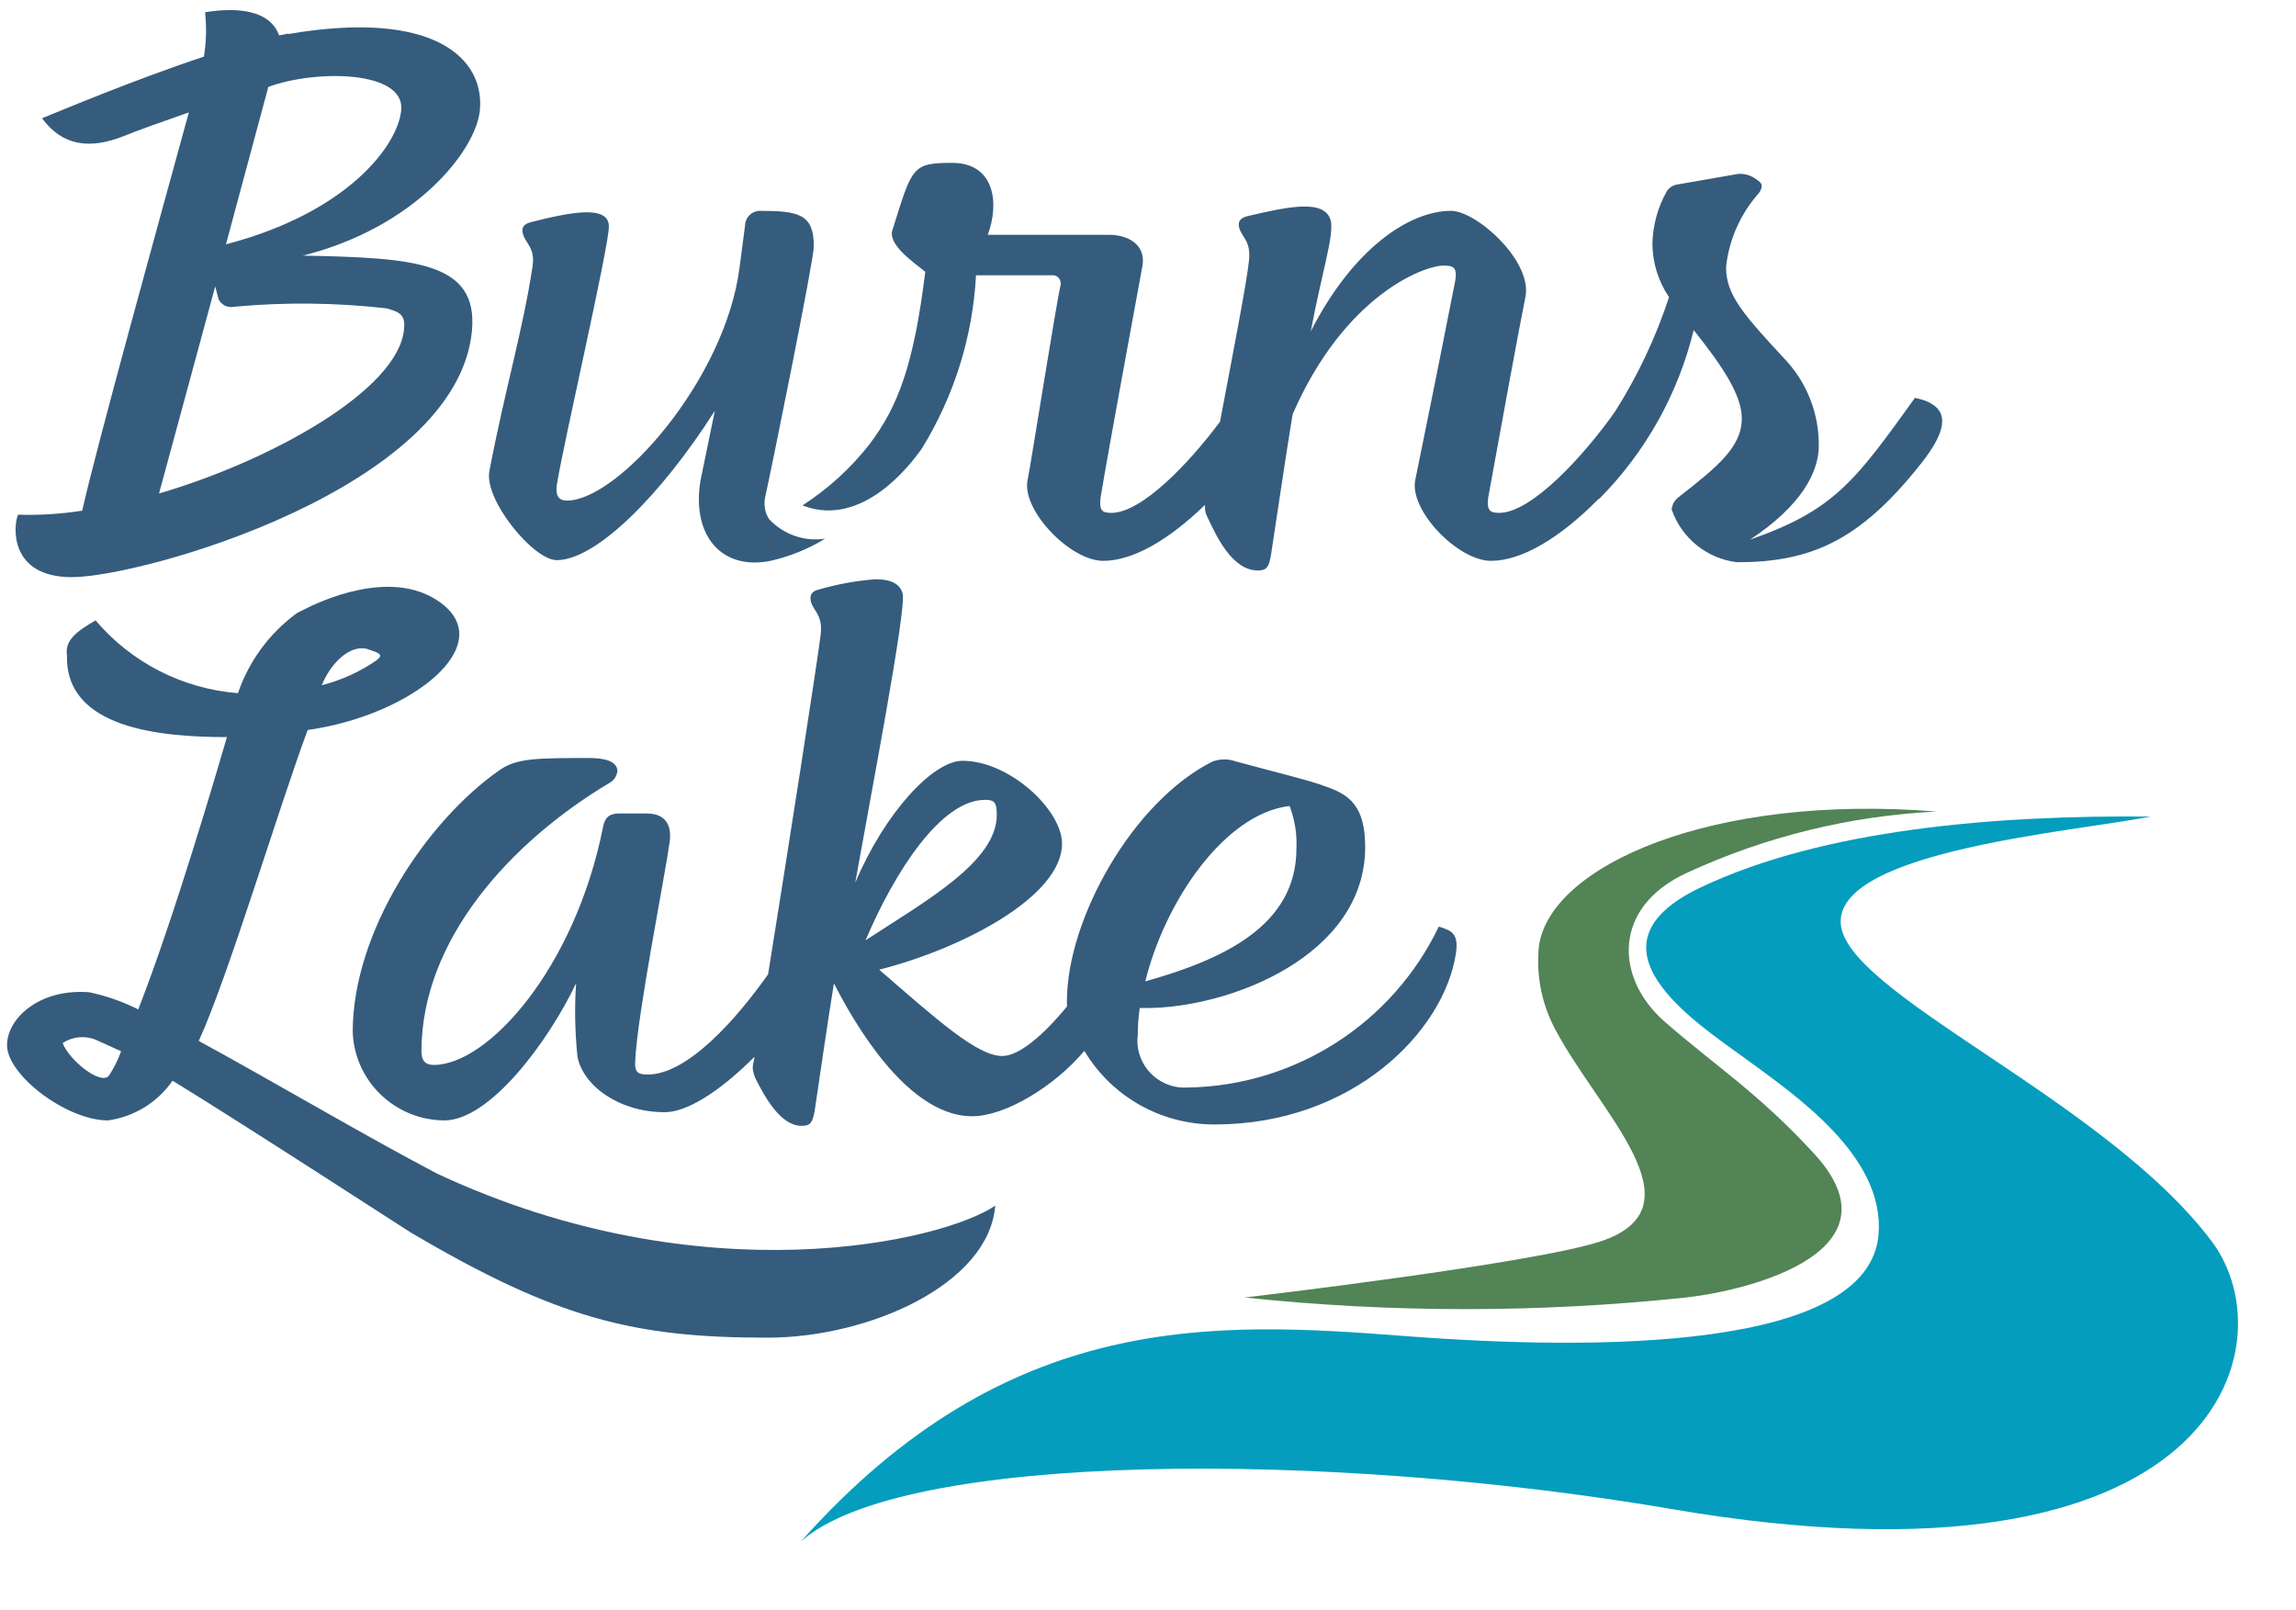
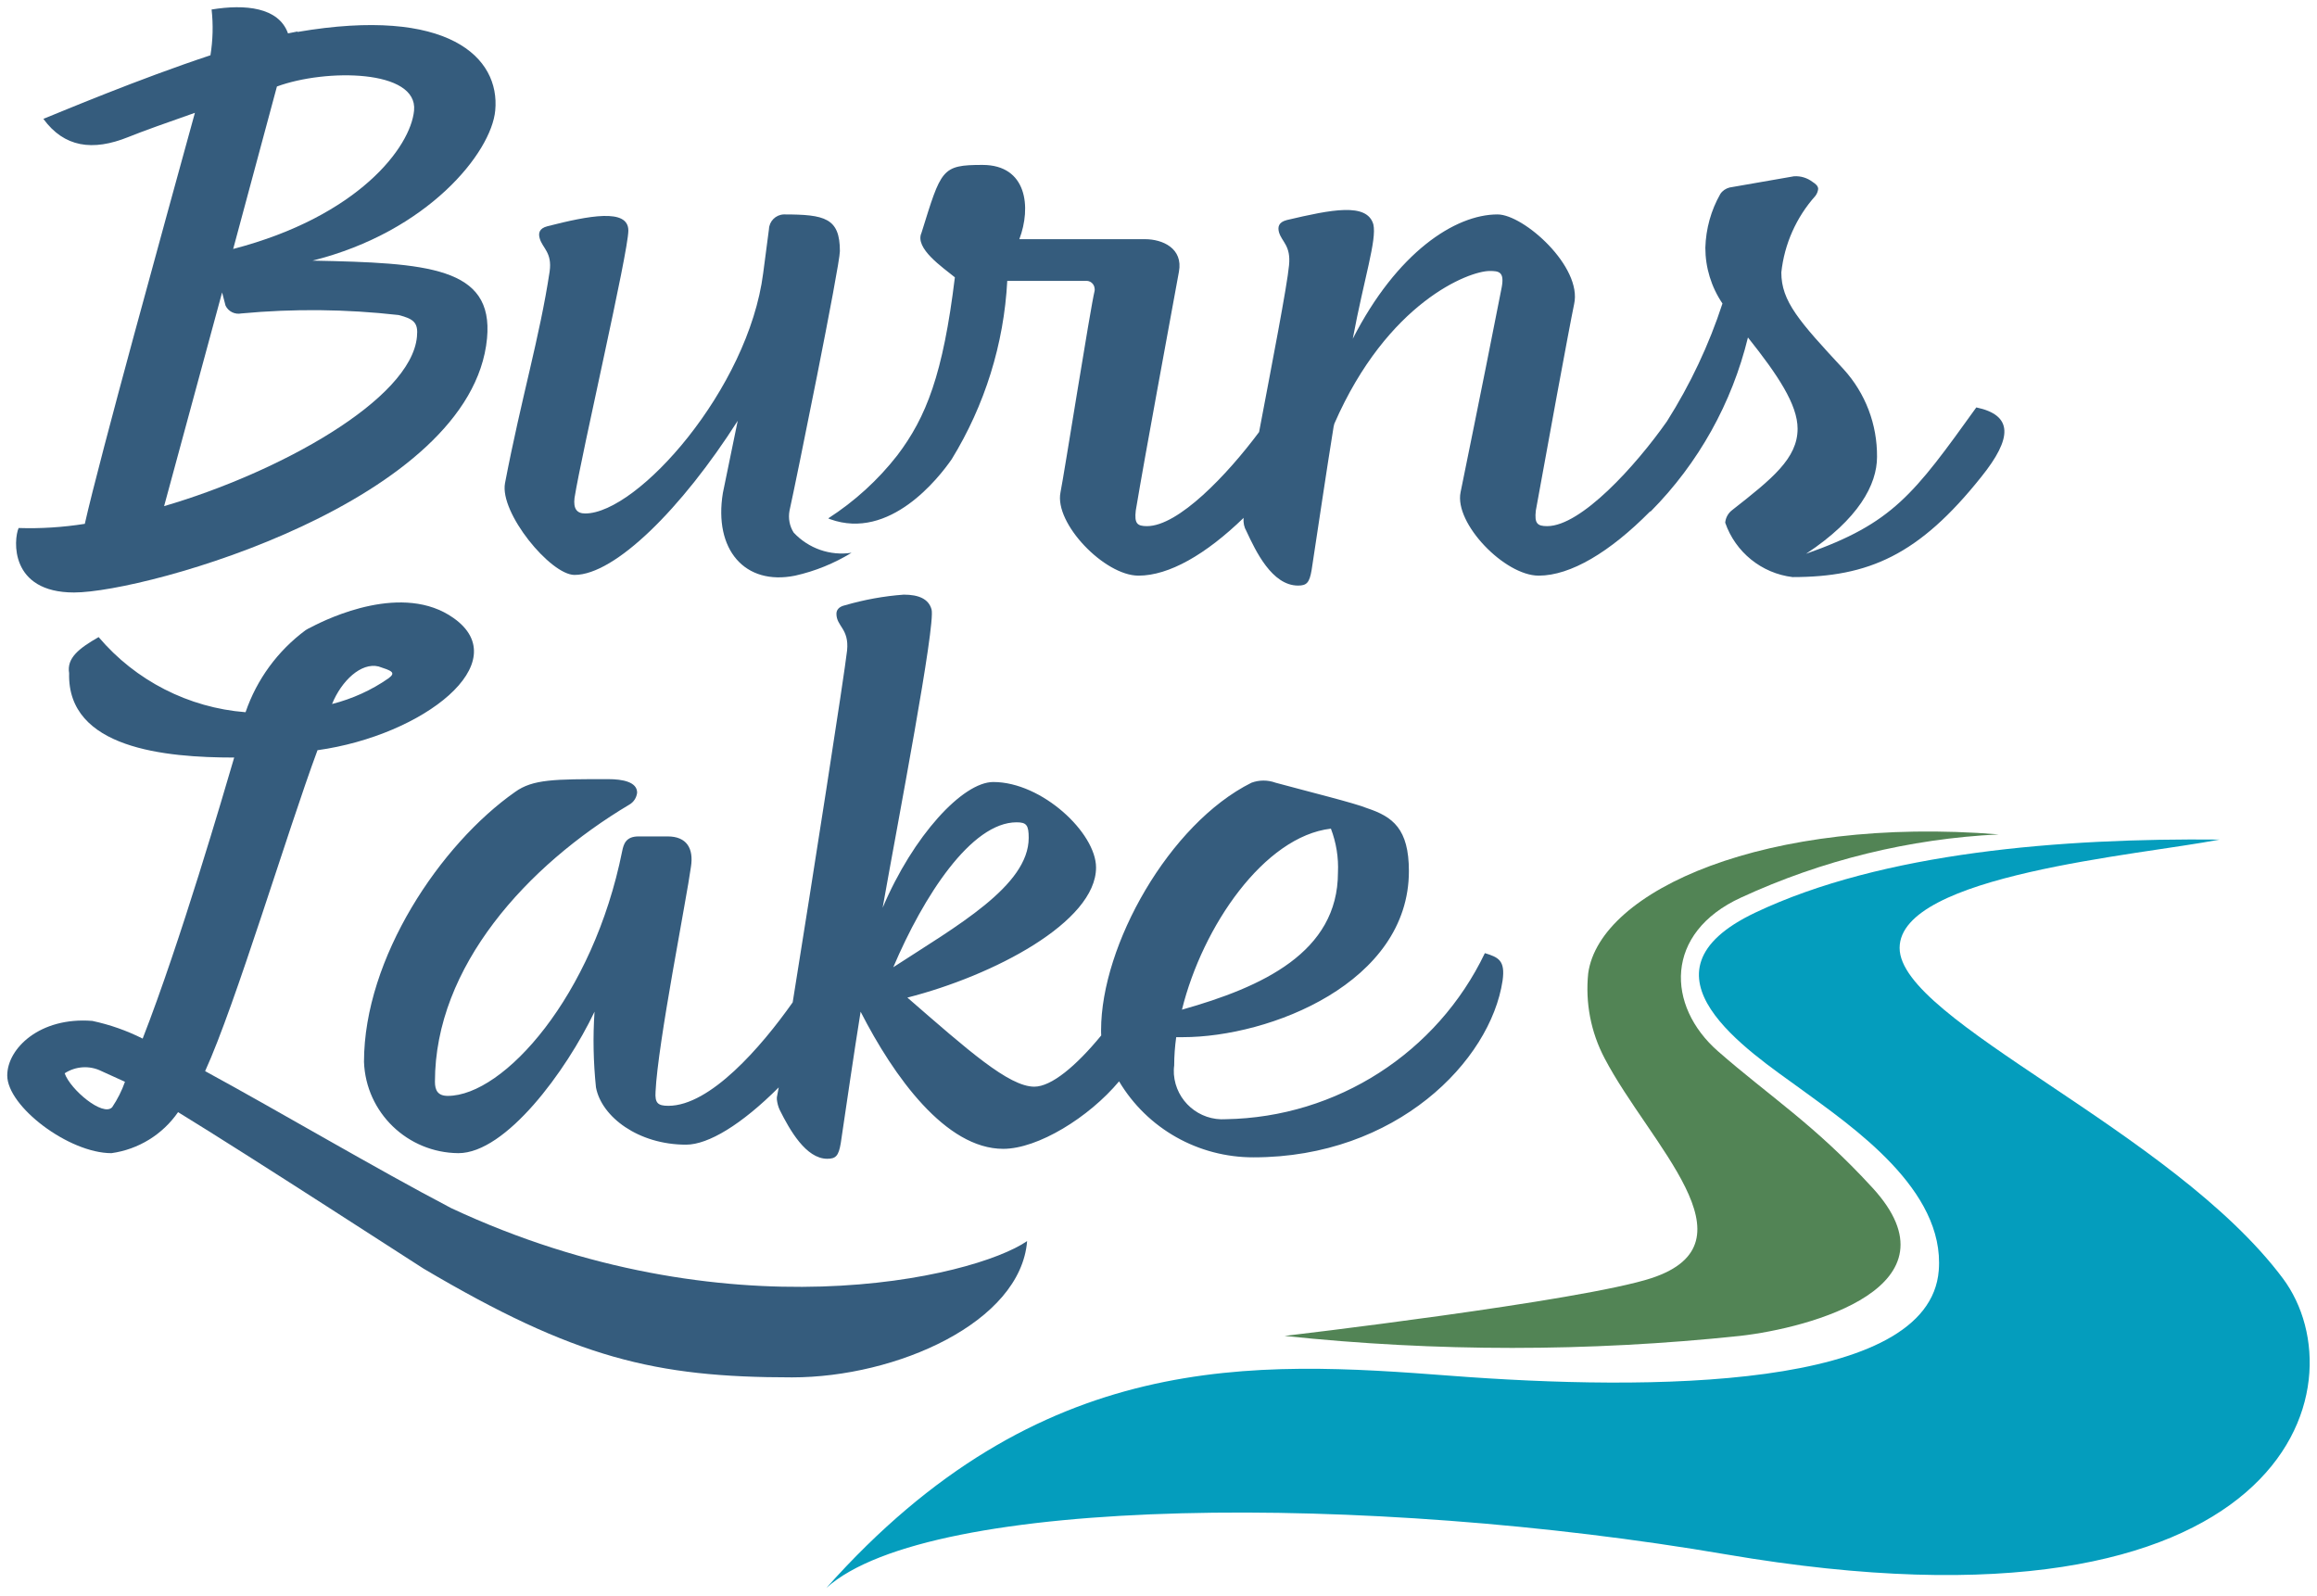
- <svg xmlns="http://www.w3.org/2000/svg" viewBox="361.23 468.38 164.65 115.43" width="658.61" height="461.7">
+ <svg xmlns="http://www.w3.org/2000/svg" viewBox="361.23 468.6 161 110.84" width="644" height="443.34">
  <path d="M515.47 526.94C509.85 528.03 493.23 529.39 493.23 534.47C493.23 539.55 512.18 547.16 519.86 557.43C525.38 564.82 520.38 583.31 481.17 576.61C456.41 572.37 425.85 572.46 418.65 578.94C433.5 562.26 448.34 563.15 462.07 564.2C475.81 565.25 495.3 565.22 495.95 556.88C496.39 551.26 489.95 546.9 486.36 544.27C482.76 541.65 474.36 536.22 483.19 532.02C492.03 527.82 504.48 526.83 515.47 526.94Z" fill="#049dbd" />
  <path d="M500.12 526.58C483.95 525.28 472.39 530.48 471.59 536.23C471.38 538.27 471.77 540.32 472.73 542.14C475.87 548.13 483.45 554.94 476 557.41C471.14 559.01 450.49 561.43 450.49 561.43C461.01 562.54 471.61 562.54 482.12 561.43C487.02 560.88 497.68 558.02 491.33 551.12C487.31 546.74 484.21 544.8 480.61 541.65C477.01 538.5 476.86 533.42 482.21 530.97C487.84 528.37 493.92 526.88 500.12 526.58Z" fill="#528455" />
  <path d="M464.41 534.83C461.09 541.76 454.12 546.24 446.42 546.37C444.55 546.5 442.94 545.1 442.8 543.25C442.79 543.04 442.79 542.84 442.82 542.64C442.82 541.98 442.87 541.32 442.96 540.67L443.41 540.67C449.47 540.67 459.13 536.89 459.13 529.13C459.13 526.18 458 525.35 456.23 524.76C455.39 524.41 452.23 523.63 449.87 522.99C449.32 522.79 448.73 522.79 448.19 522.99C442.47 525.84 437.74 534.29 437.74 540.18C437.74 540.31 437.74 540.43 437.75 540.55C436.01 542.67 434.29 544.11 433.1 544.11C431.33 544.11 428.47 541.56 424.28 537.92C430.25 536.4 437.39 532.67 437.39 528.88C437.39 526.48 433.64 522.94 430.25 522.94C428.13 522.94 424.68 526.67 422.56 531.68C423.64 525.59 426.25 512.03 425.96 510.95C425.76 510.22 425.07 509.92 424.03 509.92C422.65 510.02 421.28 510.27 419.94 510.66C419.5 510.76 419.35 511 419.35 511.25C419.35 512.13 420.24 512.28 420.09 513.8C419.91 515.44 417.71 529.55 416.31 538.25C414.11 541.37 410.57 545.44 407.67 545.44C406.93 545.44 406.73 545.24 406.78 544.46C406.93 541.12 408.95 531 409.24 528.83C409.44 527.56 408.95 526.72 407.62 526.72L405.6 526.72C404.71 526.72 404.56 527.26 404.46 527.75C402.44 537.82 396.23 544.75 392.34 544.75C391.65 544.75 391.45 544.36 391.45 543.77C391.45 535.76 397.86 528.74 404.96 524.51C405.26 524.34 405.46 524.03 405.5 523.68C405.5 522.94 404.51 522.74 403.48 522.74C399.78 522.74 398.25 522.74 397.02 523.63C391.84 527.26 386.52 535.17 386.52 542.39C386.65 545.91 389.54 548.7 393.08 548.73C396.38 548.73 400.57 543.03 402.54 538.9C402.42 540.66 402.46 542.42 402.64 544.16C403.03 546.22 405.6 548.14 408.9 548.14C410.45 548.14 412.76 546.74 415.34 544.16C415.28 544.45 415.24 544.69 415.21 544.85L415.21 545C415.24 545.25 415.3 545.5 415.41 545.73C416.1 547.11 417.23 549.12 418.71 549.12C419.3 549.12 419.5 548.93 419.65 548.04C420.09 545.09 420.54 541.95 421.03 538.9C423.34 543.42 426.94 548.43 430.94 548.43C433.35 548.43 436.89 546.25 438.99 543.74C440.95 547.03 444.5 549.03 448.34 549.02C458.24 549.02 464.8 542.34 465.64 536.74C465.84 535.32 465.34 535.12 464.41 534.83ZM453.71 526.18C454.08 527.15 454.25 528.19 454.2 529.23C454.2 534.78 448.93 537.19 443.36 538.76C444.79 532.96 449.08 526.72 453.71 526.18ZM431.87 525.74C432.56 525.74 432.71 525.94 432.71 526.82C432.71 530.16 427.68 532.96 423.3 535.81C425.41 530.85 428.72 525.74 431.87 525.74Z" fill="#355c7d" />
  <path d="M392.58 552.55C387.37 549.82 380.7 545.87 375.48 543.03C377.59 538.42 381.19 526.39 383.29 520.73C390.68 519.7 397.1 514.63 392.75 511.55C389.25 509.06 384.07 511.54 382.87 512.17C382.73 512.23 382.59 512.31 382.46 512.39C380.52 513.83 379.07 515.81 378.29 518.09C374.33 517.78 370.65 515.9 368.08 512.87C366.72 513.65 365.85 514.32 366.03 515.38C365.89 520.62 372.72 521.24 377.5 521.24C376.79 523.66 373.75 534.09 371.14 540.77C370.03 540.21 368.86 539.8 367.64 539.54C363.99 539.25 361.73 541.46 361.73 543.33C361.73 545.49 366.01 548.73 368.97 548.73C370.85 548.47 372.53 547.43 373.6 545.88C378.54 548.9 390.43 556.62 390.67 556.76C401.19 562.97 406.73 564.31 416.27 564.31C423.52 564.31 432.15 560.49 432.6 554.84C428.87 557.4 411.64 561.46 392.58 552.55ZM387.53 514.91C388.41 515.2 388.78 515.32 388.23 515.73C387.04 516.56 385.71 517.16 384.3 517.52C384.96 515.9 386.32 514.62 387.53 514.91ZM369.02 545.54C368.38 546.22 366.11 544.31 365.72 543.18C366.49 542.68 367.46 542.62 368.28 543.03L369.91 543.77C369.69 544.4 369.39 544.99 369.02 545.54Z" fill="#355c7d" />
  <path d="M395.64 476.28C395.99 472.58 392.38 469.03 381.9 470.82L381.89 470.79C381.68 470.83 381.47 470.87 381.24 470.92C380.59 469.1 378.26 468.88 375.93 469.26C376.05 470.32 376.02 471.39 375.85 472.44C370.81 474.11 365.46 476.37 364.24 476.86C365.68 478.83 367.65 479.13 370.15 478.12C371.11 477.73 372.88 477.1 374.77 476.44C372.64 484.2 368.18 500.3 367.12 505C365.6 505.24 364.06 505.34 362.52 505.29C362.17 506.09 361.88 509.77 366.37 509.77C371.41 509.77 394.01 503.4 395.07 492.11C395.54 487.14 390.92 486.87 382.94 486.71C390.96 484.71 395.37 479.2 395.64 476.28ZM388.92 490.49C389.99 490.76 390.3 491.03 390.2 492C389.79 496.38 380.57 501.45 372.63 503.77L376.66 488.92L376.9 489.84C377.1 490.25 377.55 490.47 378 490.38C381.63 490.04 385.29 490.08 388.92 490.49ZM390 476.28C389.76 478.82 386.14 483.63 377.43 485.9L380.47 474.61C383.87 473.36 390.27 473.42 390 476.28Z" fill="#355c7d" />
  <path d="M416.09 504.08L416.09 504.08C416.53 502.12 419.59 487.04 419.59 486.05C419.59 483.75 418.55 483.5 415.69 483.5C415.13 483.52 414.68 483.97 414.66 484.53L414.26 487.58C413.23 495.63 405.54 504.28 401.89 504.28C401.3 504.28 401.06 503.94 401.15 503.2C401.65 500.06 404.89 486.14 404.89 484.62C404.89 483.05 402.13 483.59 399.27 484.32C398.68 484.47 398.63 484.82 398.73 485.16C398.92 485.85 399.61 486.14 399.42 487.47C398.73 492.04 397.46 496.22 396.32 502.17C395.93 504.23 399.48 508.55 401.15 508.55C403.96 508.55 408.6 503.94 412.49 497.84L411.46 502.85C410.81 506.79 412.98 509.31 416.48 508.6C417.87 508.29 419.19 507.75 420.4 507.01C418.91 507.24 417.41 506.71 416.38 505.61C416.09 505.16 415.99 504.61 416.09 504.08Z" fill="#355c7d" />
  <path d="M498.56 496.91C494.22 502.95 492.75 504.97 486.73 507.08C490.38 504.67 491.66 502.27 491.66 500.35C491.68 498.1 490.86 495.93 489.34 494.26C486.24 490.92 485.01 489.54 485.01 487.53C485.22 485.56 486.05 483.7 487.37 482.22C487.48 482.08 487.55 481.91 487.57 481.73C487.57 481.54 487.42 481.39 487.18 481.24C486.81 480.96 486.36 480.82 485.89 480.85L481.41 481.63C481.15 481.7 480.92 481.85 480.77 482.08C480.12 483.22 479.77 484.5 479.73 485.81C479.73 487.19 480.14 488.54 480.92 489.69C479.98 492.57 478.68 495.32 477.06 497.88C474.89 500.97 471.09 505.16 468.74 505.16C468.05 505.16 467.85 504.97 467.95 504.08C468.64 500.25 470.27 491.36 470.61 489.74C471.2 487.14 467.11 483.5 465.29 483.5C462.33 483.5 458.29 486.15 455.23 492.14C456.02 487.92 456.91 485.27 456.66 484.19C456.22 482.66 453.75 483.16 450.65 483.89C450.06 484.04 450.01 484.38 450.1 484.73C450.3 485.42 450.94 485.66 450.8 487.04C450.67 488.47 449.59 494.02 448.72 498.62C446.5 501.6 443.11 505.16 440.93 505.16C440.24 505.16 440.05 504.97 440.15 504.08C440.84 499.96 442.41 491.56 443.15 487.48C443.45 485.86 442.02 485.22 440.79 485.22L432.06 485.22C432.9 483.01 432.6 480.06 429.5 480.06C426.64 480.06 426.64 480.36 425.26 484.78C424.77 485.86 426.74 487.18 427.58 487.87C426.76 494.61 425.59 497.59 423.58 500.24C422.24 501.96 420.61 503.44 418.78 504.62C418.83 504.64 418.87 504.66 418.92 504.68C423.06 506.17 426.46 501.81 427.36 500.51C429.66 496.76 430.99 492.5 431.22 488.12L436.65 488.12C436.97 488.08 437.26 488.31 437.29 488.64C437.3 488.69 437.3 488.75 437.29 488.81C436.99 490.03 435.17 501.58 434.92 502.81C434.48 504.97 437.98 508.6 440.34 508.6C442.46 508.6 445.02 507.13 447.65 504.58L447.64 504.62C447.62 504.93 447.68 505.24 447.84 505.51C448.48 506.88 449.61 509.29 451.43 509.29C452.03 509.29 452.22 509.09 452.37 508.21C452.86 505.02 453.36 501.58 453.9 498.24L453.95 498.04C457.64 489.59 463.31 487.43 464.74 487.43C465.38 487.43 465.78 487.48 465.58 488.56C463.95 496.86 463.07 501.04 462.72 502.81C462.28 504.97 465.78 508.6 468.15 508.6C470.37 508.6 473.1 506.96 475.88 504.15C475.9 504.14 475.92 504.14 475.94 504.13C479.25 500.79 481.58 496.61 482.69 492.05C484.76 494.65 486.14 496.71 486.14 498.39C486.14 500.45 484.37 501.87 481.6 504.04C481.32 504.25 481.14 504.57 481.11 504.92C481.82 506.97 483.64 508.44 485.79 508.7C491.07 508.7 494.57 507.18 498.91 501.73C501.08 499.03 501.12 497.45 498.56 496.91Z" fill="#355c7d" />
</svg>
